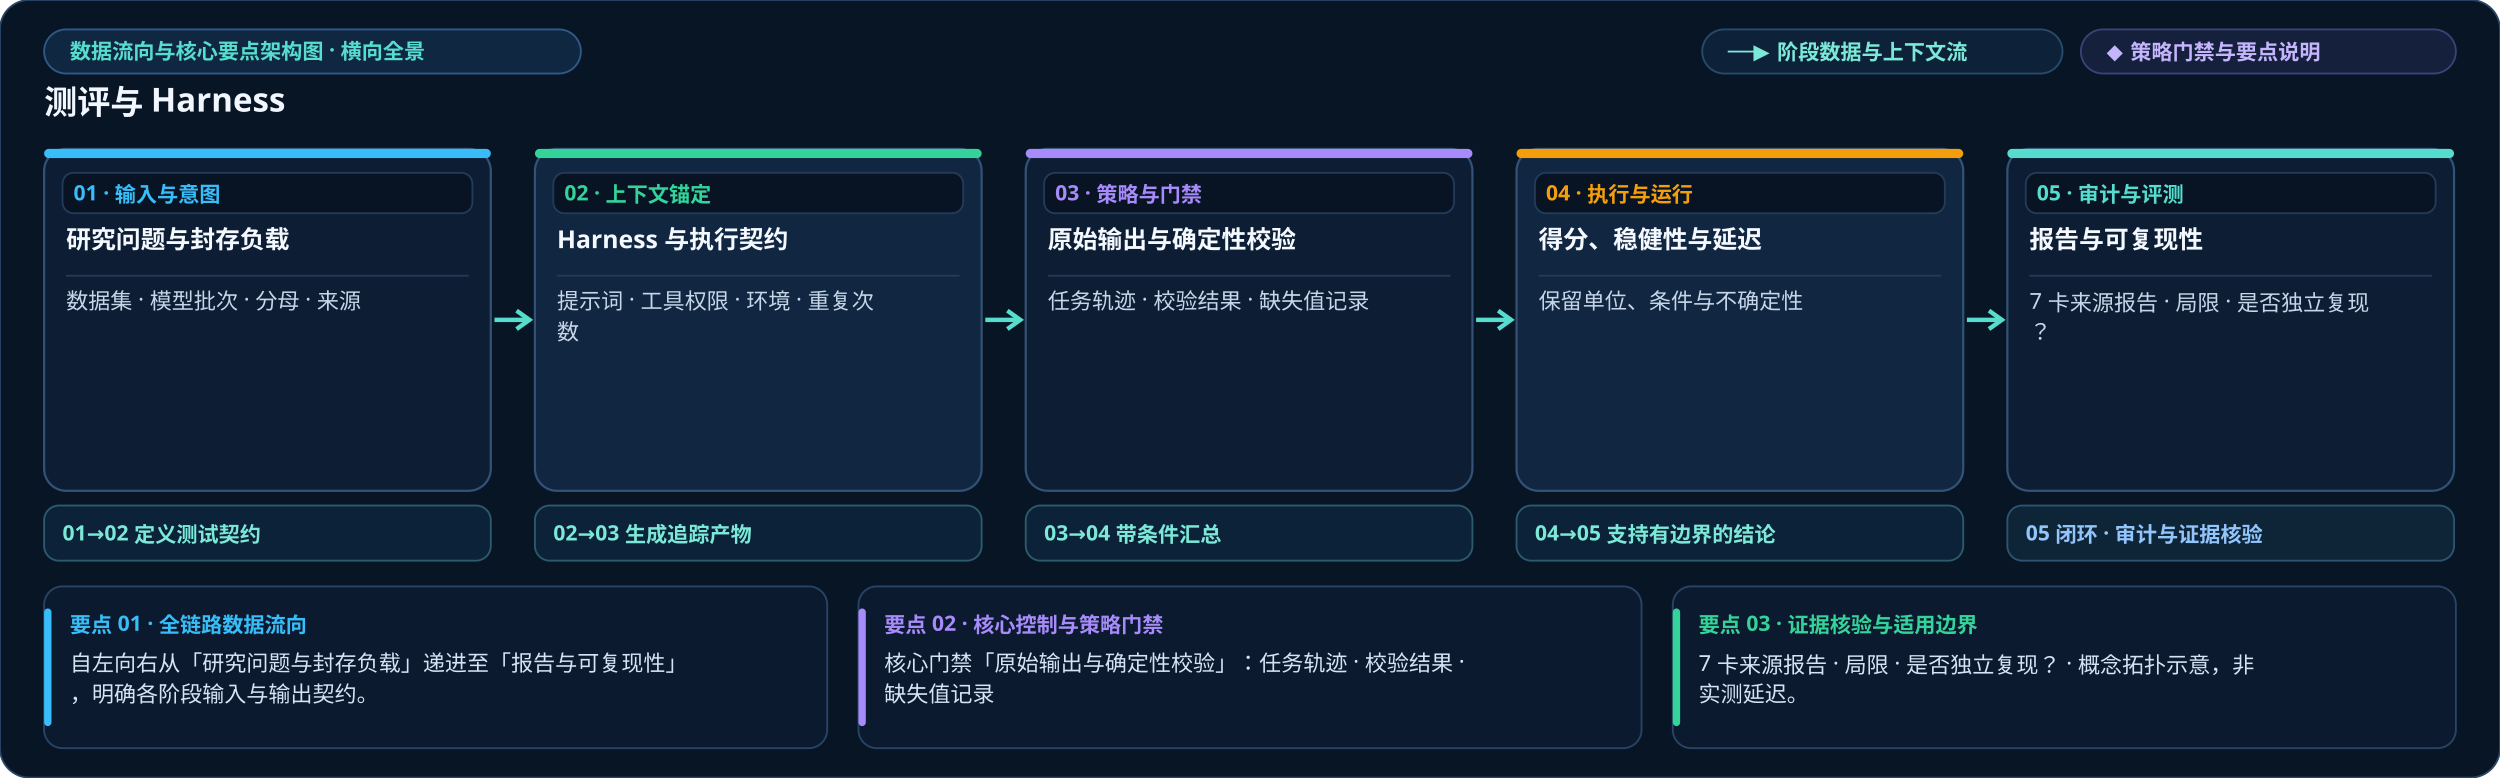
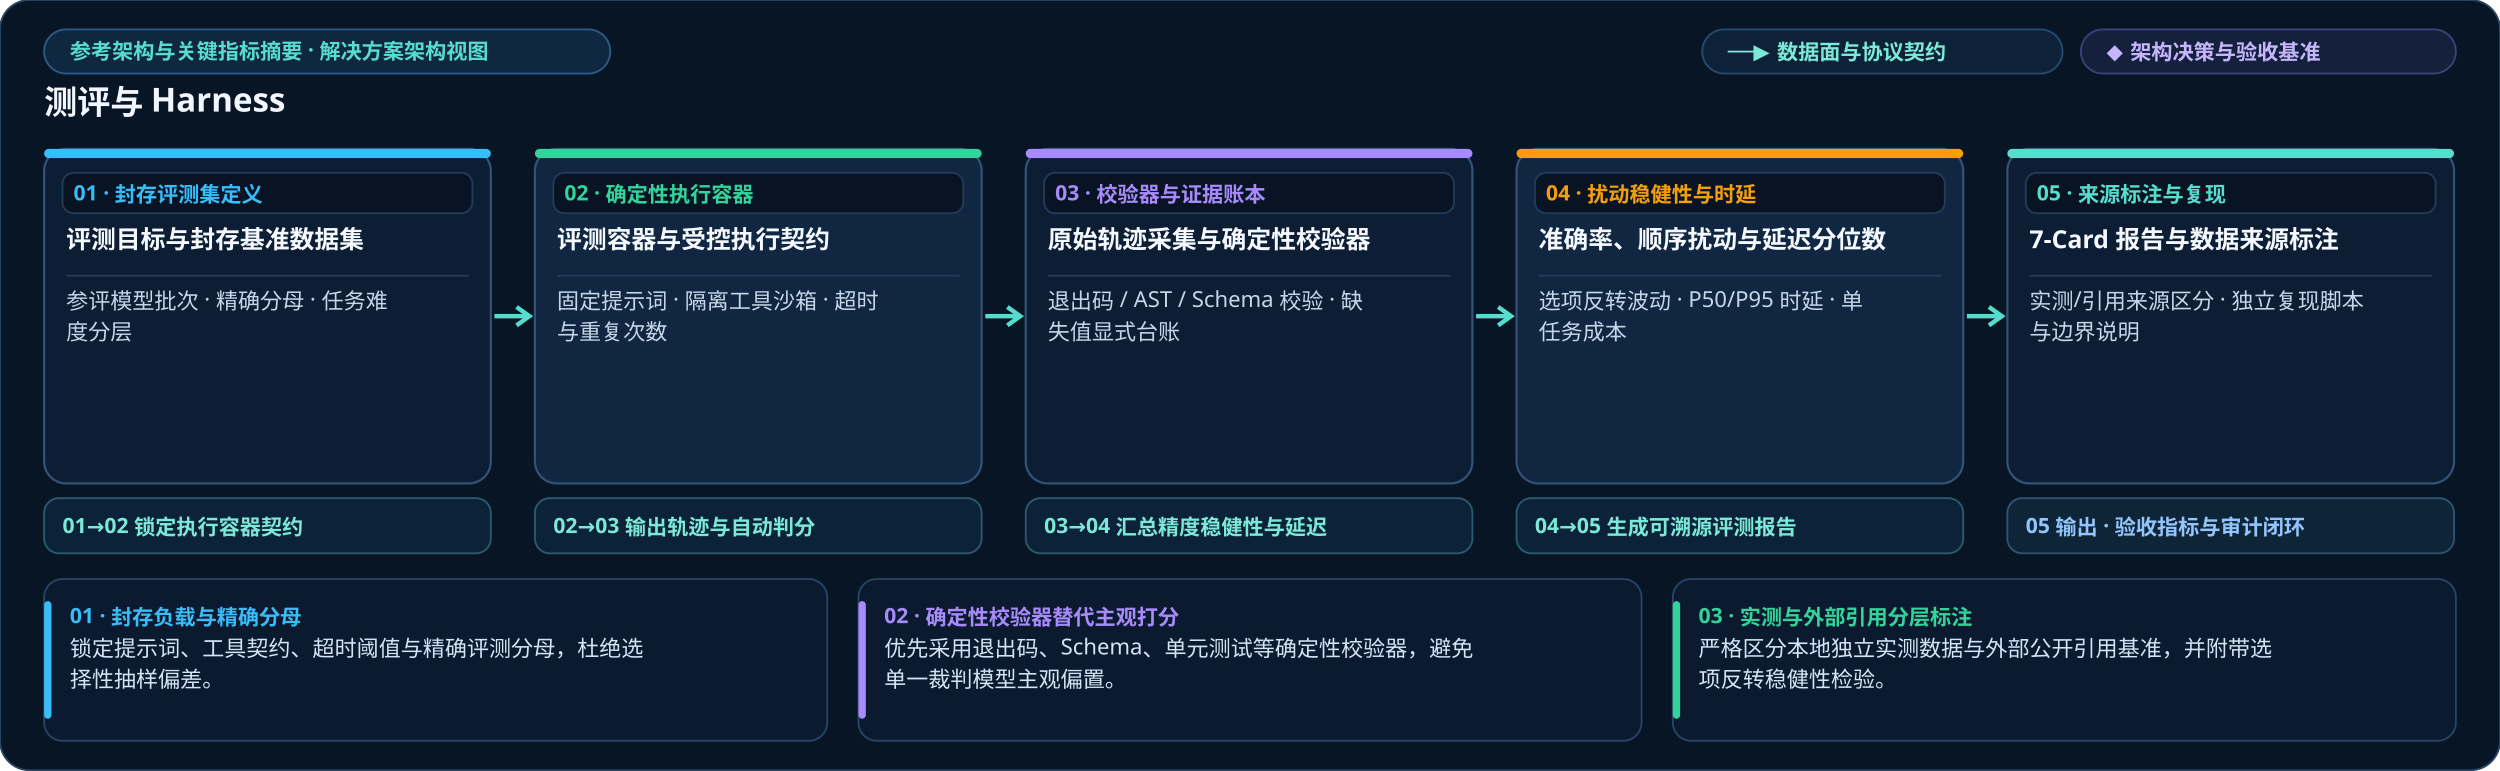
- <svg xmlns="http://www.w3.org/2000/svg" lang="zh-CN" class="knowledge-graph-wide" role="img" aria-labelledby="knowledge-01d96c8c2ce1-title knowledge-01d96c8c2ce1-desc" viewBox="0 0 1360 423" width="1360" style="width:100%;height:auto;margin:0 auto;font-family:system-ui,sans-serif">
-   <rect width="1360" height="423" rx="16" fill="#081525" stroke="#284566" />
-   <rect x="24" y="16" width="292" height="24" rx="12" fill="#102742" stroke="#2d5a88" />
+ <svg xmlns="http://www.w3.org/2000/svg" lang="zh-CN" class="knowledge-graph-wide" role="img" aria-labelledby="knowledge-b94c79289a74-title knowledge-b94c79289a74-desc" viewBox="0 0 1360 419" width="1360" style="width:100%;height:auto;margin:0 auto;font-family:system-ui,sans-serif">
+   <rect width="1360" height="419" rx="16" fill="#081525" stroke="#284566" />
+   <rect x="24" y="16" width="308" height="24" rx="12" fill="#102742" stroke="#2d5a88" />
  <text x="38" y="32" fill="#56ddcd" font-size="11.5" font-weight="700">
-     <tspan x="38" dy="0">数据流向与核心要点架构图 · 横向全景</tspan>
+     <tspan x="38" dy="0">参考架构与关键指标摘要 · 解决方案架构视图</tspan>
  </text>
  <rect x="926" y="16" width="196" height="24" rx="12" fill="#0d2238" stroke="#254b6e" />
  <text x="940" y="32" fill="#7ce8d8" font-size="11.5" font-weight="600">
-     <tspan x="940" dy="0">──▶ 阶段数据与上下文流</tspan>
+     <tspan x="940" dy="0">──▶ 数据面与协议契约</tspan>
  </text>
  <rect x="1132" y="16" width="204" height="24" rx="12" fill="#15203c" stroke="#3b4278" />
  <text x="1146" y="32" fill="#c4b5fd" font-size="11.5" font-weight="600">
-     <tspan x="1146" dy="0">◆ 策略门禁与要点说明</tspan>
+     <tspan x="1146" dy="0">◆ 架构决策与验收基准</tspan>
  </text>
  <text x="24" y="62" fill="#f2f7ff" font-size="18" font-weight="700">
    <tspan x="24" dy="0">测评与 Harness</tspan>
  </text>
  <g data-concept="1">
-     <rect x="24" y="81" width="243" height="186" rx="12" fill="#0d1e34" stroke="#335277" stroke-width="1.2" />
+     <rect x="24" y="81" width="243" height="182" rx="12" fill="#0d1e34" stroke="#335277" stroke-width="1.2" />
    <rect x="24" y="81" width="243" height="5" rx="2.5" fill="#38bdf8" />
    <rect x="34" y="94" width="223" height="22" rx="6" fill="#081424" stroke="#223b59" />
    <text x="40" y="109" fill="#38bdf8" font-size="11.5" font-weight="700">
-       <tspan x="40" dy="0">01 · 输入与意图</tspan>
+       <tspan x="40" dy="0">01 · 封存评测集定义</tspan>
    </text>
    <text x="36" y="135" fill="#f4f8ff" font-size="13.5" font-weight="700">
-       <tspan x="36" dy="0">研究问题与封存负载</tspan>
+       <tspan x="36" dy="0">评测目标与封存基准数据集</tspan>
    </text>
    <path d="M36 150 H255" stroke="#233b57" stroke-width="1" />
    <text x="36" y="168" fill="#c5d6e8" font-size="12" font-weight="400">
-       <tspan x="36" dy="0">数据集 · 模型批次 · 分母 · 来源</tspan>
+       <tspan x="36" dy="0">参评模型批次 · 精确分母 · 任务难</tspan>
+       <tspan x="36" dy="16.8">度分层</tspan>
    </text>
  </g>
-   <g data-relationship="定义测试契约">
-     <path d="M269 174 H287" fill="none" stroke="#56ddcd" stroke-width="2.4" />
-     <path d="M281 169 L288 174 L281 179" fill="none" stroke="#56ddcd" stroke-width="2.4" />
-     <rect x="24" y="275" width="243" height="30" rx="8" fill="#0b2239" stroke="#2b5b6c" />
-     <text x="34" y="294" fill="#7ce8d8" font-size="11.5" font-weight="600">
-       <tspan x="34" dy="0">01→02 定义测试契约</tspan>
+   <g data-relationship="锁定执行容器契约">
+     <path d="M269 172 H287" fill="none" stroke="#56ddcd" stroke-width="2.4" />
+     <path d="M281 167 L288 172 L281 177" fill="none" stroke="#56ddcd" stroke-width="2.4" />
+     <rect x="24" y="271" width="243" height="30" rx="8" fill="#0b2239" stroke="#2b5b6c" />
+     <text x="34" y="290" fill="#7ce8d8" font-size="11.5" font-weight="600">
+       <tspan x="34" dy="0">01→02 锁定执行容器契约</tspan>
    </text>
  </g>
  <g data-concept="2">
-     <rect x="291" y="81" width="243" height="186" rx="12" fill="#112640" stroke="#335277" stroke-width="1.2" />
+     <rect x="291" y="81" width="243" height="182" rx="12" fill="#112640" stroke="#335277" stroke-width="1.2" />
    <rect x="291" y="81" width="243" height="5" rx="2.5" fill="#34d399" />
    <rect x="301" y="94" width="223" height="22" rx="6" fill="#081424" stroke="#223b59" />
    <text x="307" y="109" fill="#34d399" font-size="11.5" font-weight="700">
-       <tspan x="307" dy="0">02 · 上下文锚定</tspan>
+       <tspan x="307" dy="0">02 · 确定性执行容器</tspan>
    </text>
    <text x="303" y="135" fill="#f4f8ff" font-size="13.5" font-weight="700">
-       <tspan x="303" dy="0">Harness 与执行契约</tspan>
+       <tspan x="303" dy="0">评测容器与受控执行契约</tspan>
    </text>
    <path d="M303 150 H522" stroke="#233b57" stroke-width="1" />
    <text x="303" y="168" fill="#c5d6e8" font-size="12" font-weight="400">
-       <tspan x="303" dy="0">提示词 · 工具权限 · 环境 · 重复次</tspan>
-       <tspan x="303" dy="16.8">数</tspan>
+       <tspan x="303" dy="0">固定提示词 · 隔离工具沙箱 · 超时</tspan>
+       <tspan x="303" dy="16.8">与重复次数</tspan>
    </text>
  </g>
-   <g data-relationship="生成追踪产物">
-     <path d="M536 174 H554" fill="none" stroke="#56ddcd" stroke-width="2.4" />
-     <path d="M548 169 L555 174 L548 179" fill="none" stroke="#56ddcd" stroke-width="2.4" />
-     <rect x="291" y="275" width="243" height="30" rx="8" fill="#0b2239" stroke="#2b5b6c" />
-     <text x="301" y="294" fill="#7ce8d8" font-size="11.5" font-weight="600">
-       <tspan x="301" dy="0">02→03 生成追踪产物</tspan>
+   <g data-relationship="输出轨迹与自动判分">
+     <path d="M536 172 H554" fill="none" stroke="#56ddcd" stroke-width="2.4" />
+     <path d="M548 167 L555 172 L548 177" fill="none" stroke="#56ddcd" stroke-width="2.4" />
+     <rect x="291" y="271" width="243" height="30" rx="8" fill="#0b2239" stroke="#2b5b6c" />
+     <text x="301" y="290" fill="#7ce8d8" font-size="11.5" font-weight="600">
+       <tspan x="301" dy="0">02→03 输出轨迹与自动判分</tspan>
    </text>
  </g>
  <g data-concept="3">
-     <rect x="558" y="81" width="243" height="186" rx="12" fill="#0d1e34" stroke="#335277" stroke-width="1.2" />
+     <rect x="558" y="81" width="243" height="182" rx="12" fill="#0d1e34" stroke="#335277" stroke-width="1.2" />
    <rect x="558" y="81" width="243" height="5" rx="2.5" fill="#a78bfa" />
    <rect x="568" y="94" width="223" height="22" rx="6" fill="#081424" stroke="#223b59" />
    <text x="574" y="109" fill="#a78bfa" font-size="11.5" font-weight="700">
-       <tspan x="574" dy="0">03 · 策略与门禁</tspan>
+       <tspan x="574" dy="0">03 · 校验器与证据账本</tspan>
    </text>
    <text x="570" y="135" fill="#f4f8ff" font-size="13.5" font-weight="700">
-       <tspan x="570" dy="0">原始输出与确定性校验</tspan>
+       <tspan x="570" dy="0">原始轨迹采集与确定性校验器</tspan>
    </text>
    <path d="M570 150 H789" stroke="#233b57" stroke-width="1" />
    <text x="570" y="168" fill="#c5d6e8" font-size="12" font-weight="400">
-       <tspan x="570" dy="0">任务轨迹 · 校验结果 · 缺失值记录</tspan>
+       <tspan x="570" dy="0">退出码 / AST / Schema 校验 · 缺</tspan>
+       <tspan x="570" dy="16.8">失值显式台账</tspan>
    </text>
  </g>
-   <g data-relationship="带条件汇总">
-     <path d="M803 174 H821" fill="none" stroke="#56ddcd" stroke-width="2.4" />
-     <path d="M815 169 L822 174 L815 179" fill="none" stroke="#56ddcd" stroke-width="2.4" />
-     <rect x="558" y="275" width="243" height="30" rx="8" fill="#0b2239" stroke="#2b5b6c" />
-     <text x="568" y="294" fill="#7ce8d8" font-size="11.5" font-weight="600">
-       <tspan x="568" dy="0">03→04 带条件汇总</tspan>
+   <g data-relationship="汇总精度稳健性与延迟">
+     <path d="M803 172 H821" fill="none" stroke="#56ddcd" stroke-width="2.4" />
+     <path d="M815 167 L822 172 L815 177" fill="none" stroke="#56ddcd" stroke-width="2.4" />
+     <rect x="558" y="271" width="243" height="30" rx="8" fill="#0b2239" stroke="#2b5b6c" />
+     <text x="568" y="290" fill="#7ce8d8" font-size="11.5" font-weight="600">
+       <tspan x="568" dy="0">03→04 汇总精度稳健性与延迟</tspan>
    </text>
  </g>
  <g data-concept="4">
-     <rect x="825" y="81" width="243" height="186" rx="12" fill="#112640" stroke="#335277" stroke-width="1.2" />
+     <rect x="825" y="81" width="243" height="182" rx="12" fill="#112640" stroke="#335277" stroke-width="1.2" />
    <rect x="825" y="81" width="243" height="5" rx="2.5" fill="#f59e0b" />
    <rect x="835" y="94" width="223" height="22" rx="6" fill="#081424" stroke="#223b59" />
    <text x="841" y="109" fill="#f59e0b" font-size="11.5" font-weight="700">
-       <tspan x="841" dy="0">04 · 执行与运行</tspan>
+       <tspan x="841" dy="0">04 · 扰动稳健性与时延</tspan>
    </text>
    <text x="837" y="135" fill="#f4f8ff" font-size="13.5" font-weight="700">
-       <tspan x="837" dy="0">得分、稳健性与延迟</tspan>
+       <tspan x="837" dy="0">准确率、顺序扰动与延迟分位数</tspan>
    </text>
    <path d="M837 150 H1056" stroke="#233b57" stroke-width="1" />
    <text x="837" y="168" fill="#c5d6e8" font-size="12" font-weight="400">
-       <tspan x="837" dy="0">保留单位、条件与不确定性</tspan>
+       <tspan x="837" dy="0">选项反转波动 · P50/P95 时延 · 单</tspan>
+       <tspan x="837" dy="16.8">任务成本</tspan>
    </text>
  </g>
-   <g data-relationship="支持有边界的结论">
-     <path d="M1070 174 H1088" fill="none" stroke="#56ddcd" stroke-width="2.4" />
-     <path d="M1082 169 L1089 174 L1082 179" fill="none" stroke="#56ddcd" stroke-width="2.4" />
-     <rect x="825" y="275" width="243" height="30" rx="8" fill="#0b2239" stroke="#2b5b6c" />
-     <text x="835" y="294" fill="#7ce8d8" font-size="11.5" font-weight="600">
-       <tspan x="835" dy="0">04→05 支持有边界的结论</tspan>
+   <g data-relationship="生成可溯源评测报告">
+     <path d="M1070 172 H1088" fill="none" stroke="#56ddcd" stroke-width="2.4" />
+     <path d="M1082 167 L1089 172 L1082 177" fill="none" stroke="#56ddcd" stroke-width="2.4" />
+     <rect x="825" y="271" width="243" height="30" rx="8" fill="#0b2239" stroke="#2b5b6c" />
+     <text x="835" y="290" fill="#7ce8d8" font-size="11.5" font-weight="600">
+       <tspan x="835" dy="0">04→05 生成可溯源评测报告</tspan>
    </text>
  </g>
  <g data-concept="5">
-     <rect x="1092" y="81" width="243" height="186" rx="12" fill="#0d1e34" stroke="#335277" stroke-width="1.2" />
+     <rect x="1092" y="81" width="243" height="182" rx="12" fill="#0d1e34" stroke="#335277" stroke-width="1.2" />
    <rect x="1092" y="81" width="243" height="5" rx="2.5" fill="#56ddcd" />
    <rect x="1102" y="94" width="223" height="22" rx="6" fill="#081424" stroke="#223b59" />
    <text x="1108" y="109" fill="#56ddcd" font-size="11.5" font-weight="700">
-       <tspan x="1108" dy="0">05 · 审计与评测</tspan>
+       <tspan x="1108" dy="0">05 · 来源标注与复现</tspan>
    </text>
    <text x="1104" y="135" fill="#f4f8ff" font-size="13.5" font-weight="700">
-       <tspan x="1104" dy="0">报告与可复现性</tspan>
+       <tspan x="1104" dy="0">7-Card 报告与数据来源标注</tspan>
    </text>
    <path d="M1104 150 H1323" stroke="#233b57" stroke-width="1" />
    <text x="1104" y="168" fill="#c5d6e8" font-size="12" font-weight="400">
-       <tspan x="1104" dy="0">7 卡来源报告 · 局限 · 是否独立复现</tspan>
-       <tspan x="1104" dy="16.8">？</tspan>
+       <tspan x="1104" dy="0">实测/引用来源区分 · 独立复现脚本</tspan>
+       <tspan x="1104" dy="16.8">与边界说明</tspan>
    </text>
  </g>
-   <rect x="1092" y="275" width="243" height="30" rx="8" fill="#0e2538" stroke="#2e5470" />
-   <text x="1102" y="294" fill="#93c5fd" font-size="11.5" font-weight="600">
-     <tspan x="1102" dy="0">05 闭环 · 审计与证据核验</tspan>
+   <rect x="1092" y="271" width="243" height="30" rx="8" fill="#0e2538" stroke="#2e5470" />
+   <text x="1102" y="290" fill="#93c5fd" font-size="11.5" font-weight="600">
+     <tspan x="1102" dy="0">05 输出 · 验收指标与审计闭环</tspan>
  </text>
  <g data-takeaway="1">
-     <rect x="24" y="319" width="426" height="88" rx="10" fill="#0b1a2e" stroke="#284466" />
-     <rect x="24" y="331" width="4" height="64" rx="2" fill="#38bdf8" />
-     <text x="38" y="344" fill="#38bdf8" font-size="11.5" font-weight="700">
-       <tspan x="38" dy="0">要点 01 · 全链路数据流向</tspan>
+     <rect x="24" y="315" width="426" height="88" rx="10" fill="#0b1a2e" stroke="#284466" />
+     <rect x="24" y="327" width="4" height="64" rx="2" fill="#38bdf8" />
+     <text x="38" y="339" fill="#38bdf8" font-size="11.5" font-weight="700">
+       <tspan x="38" dy="0">01 · 封存负载与精确分母</tspan>
    </text>
-     <text x="38" y="365" fill="#d5e4f5" font-size="12" font-weight="400">
-       <tspan x="38" dy="0">自左向右从「研究问题与封存负载」递进至「报告与可复现性」</tspan>
-       <tspan x="38" dy="16.8">，明确各阶段输入与输出契约。</tspan>
+     <text x="38" y="357" fill="#d5e4f5" font-size="12" font-weight="400">
+       <tspan x="38" dy="0">锁定提示词、工具契约、超时阈值与精确评测分母，杜绝选</tspan>
+       <tspan x="38" dy="16.8">择性抽样偏差。</tspan>
    </text>
  </g>
  <g data-takeaway="2">
-     <rect x="467" y="319" width="426" height="88" rx="10" fill="#0b1a2e" stroke="#284466" />
-     <rect x="467" y="331" width="4" height="64" rx="2" fill="#a78bfa" />
-     <text x="481" y="344" fill="#a78bfa" font-size="11.5" font-weight="700">
-       <tspan x="481" dy="0">要点 02 · 核心控制与策略门禁</tspan>
+     <rect x="467" y="315" width="426" height="88" rx="10" fill="#0b1a2e" stroke="#284466" />
+     <rect x="467" y="327" width="4" height="64" rx="2" fill="#a78bfa" />
+     <text x="481" y="339" fill="#a78bfa" font-size="11.5" font-weight="700">
+       <tspan x="481" dy="0">02 · 确定性校验器替代主观打分</tspan>
    </text>
-     <text x="481" y="365" fill="#d5e4f5" font-size="12" font-weight="400">
-       <tspan x="481" dy="0">核心门禁「原始输出与确定性校验」：任务轨迹 · 校验结果 ·</tspan>
-       <tspan x="481" dy="16.8">缺失值记录</tspan>
+     <text x="481" y="357" fill="#d5e4f5" font-size="12" font-weight="400">
+       <tspan x="481" dy="0">优先采用退出码、Schema、单元测试等确定性校验器，避免</tspan>
+       <tspan x="481" dy="16.8">单一裁判模型主观偏置。</tspan>
    </text>
  </g>
  <g data-takeaway="3">
-     <rect x="910" y="319" width="426" height="88" rx="10" fill="#0b1a2e" stroke="#284466" />
-     <rect x="910" y="331" width="4" height="64" rx="2" fill="#34d399" />
-     <text x="924" y="344" fill="#34d399" font-size="11.5" font-weight="700">
-       <tspan x="924" dy="0">要点 03 · 证据核验与适用边界</tspan>
+     <rect x="910" y="315" width="426" height="88" rx="10" fill="#0b1a2e" stroke="#284466" />
+     <rect x="910" y="327" width="4" height="64" rx="2" fill="#34d399" />
+     <text x="924" y="339" fill="#34d399" font-size="11.5" font-weight="700">
+       <tspan x="924" dy="0">03 · 实测与外部引用分层标注</tspan>
    </text>
-     <text x="924" y="365" fill="#d5e4f5" font-size="12" font-weight="400">
-       <tspan x="924" dy="0">7 卡来源报告 · 局限 · 是否独立复现？ · 概念拓扑示意，非</tspan>
-       <tspan x="924" dy="16.8">实测延迟。</tspan>
+     <text x="924" y="357" fill="#d5e4f5" font-size="12" font-weight="400">
+       <tspan x="924" dy="0">严格区分本地独立实测数据与外部公开引用基准，并附带选</tspan>
+       <tspan x="924" dy="16.8">项反转稳健性检验。</tspan>
    </text>
  </g>
</svg>
